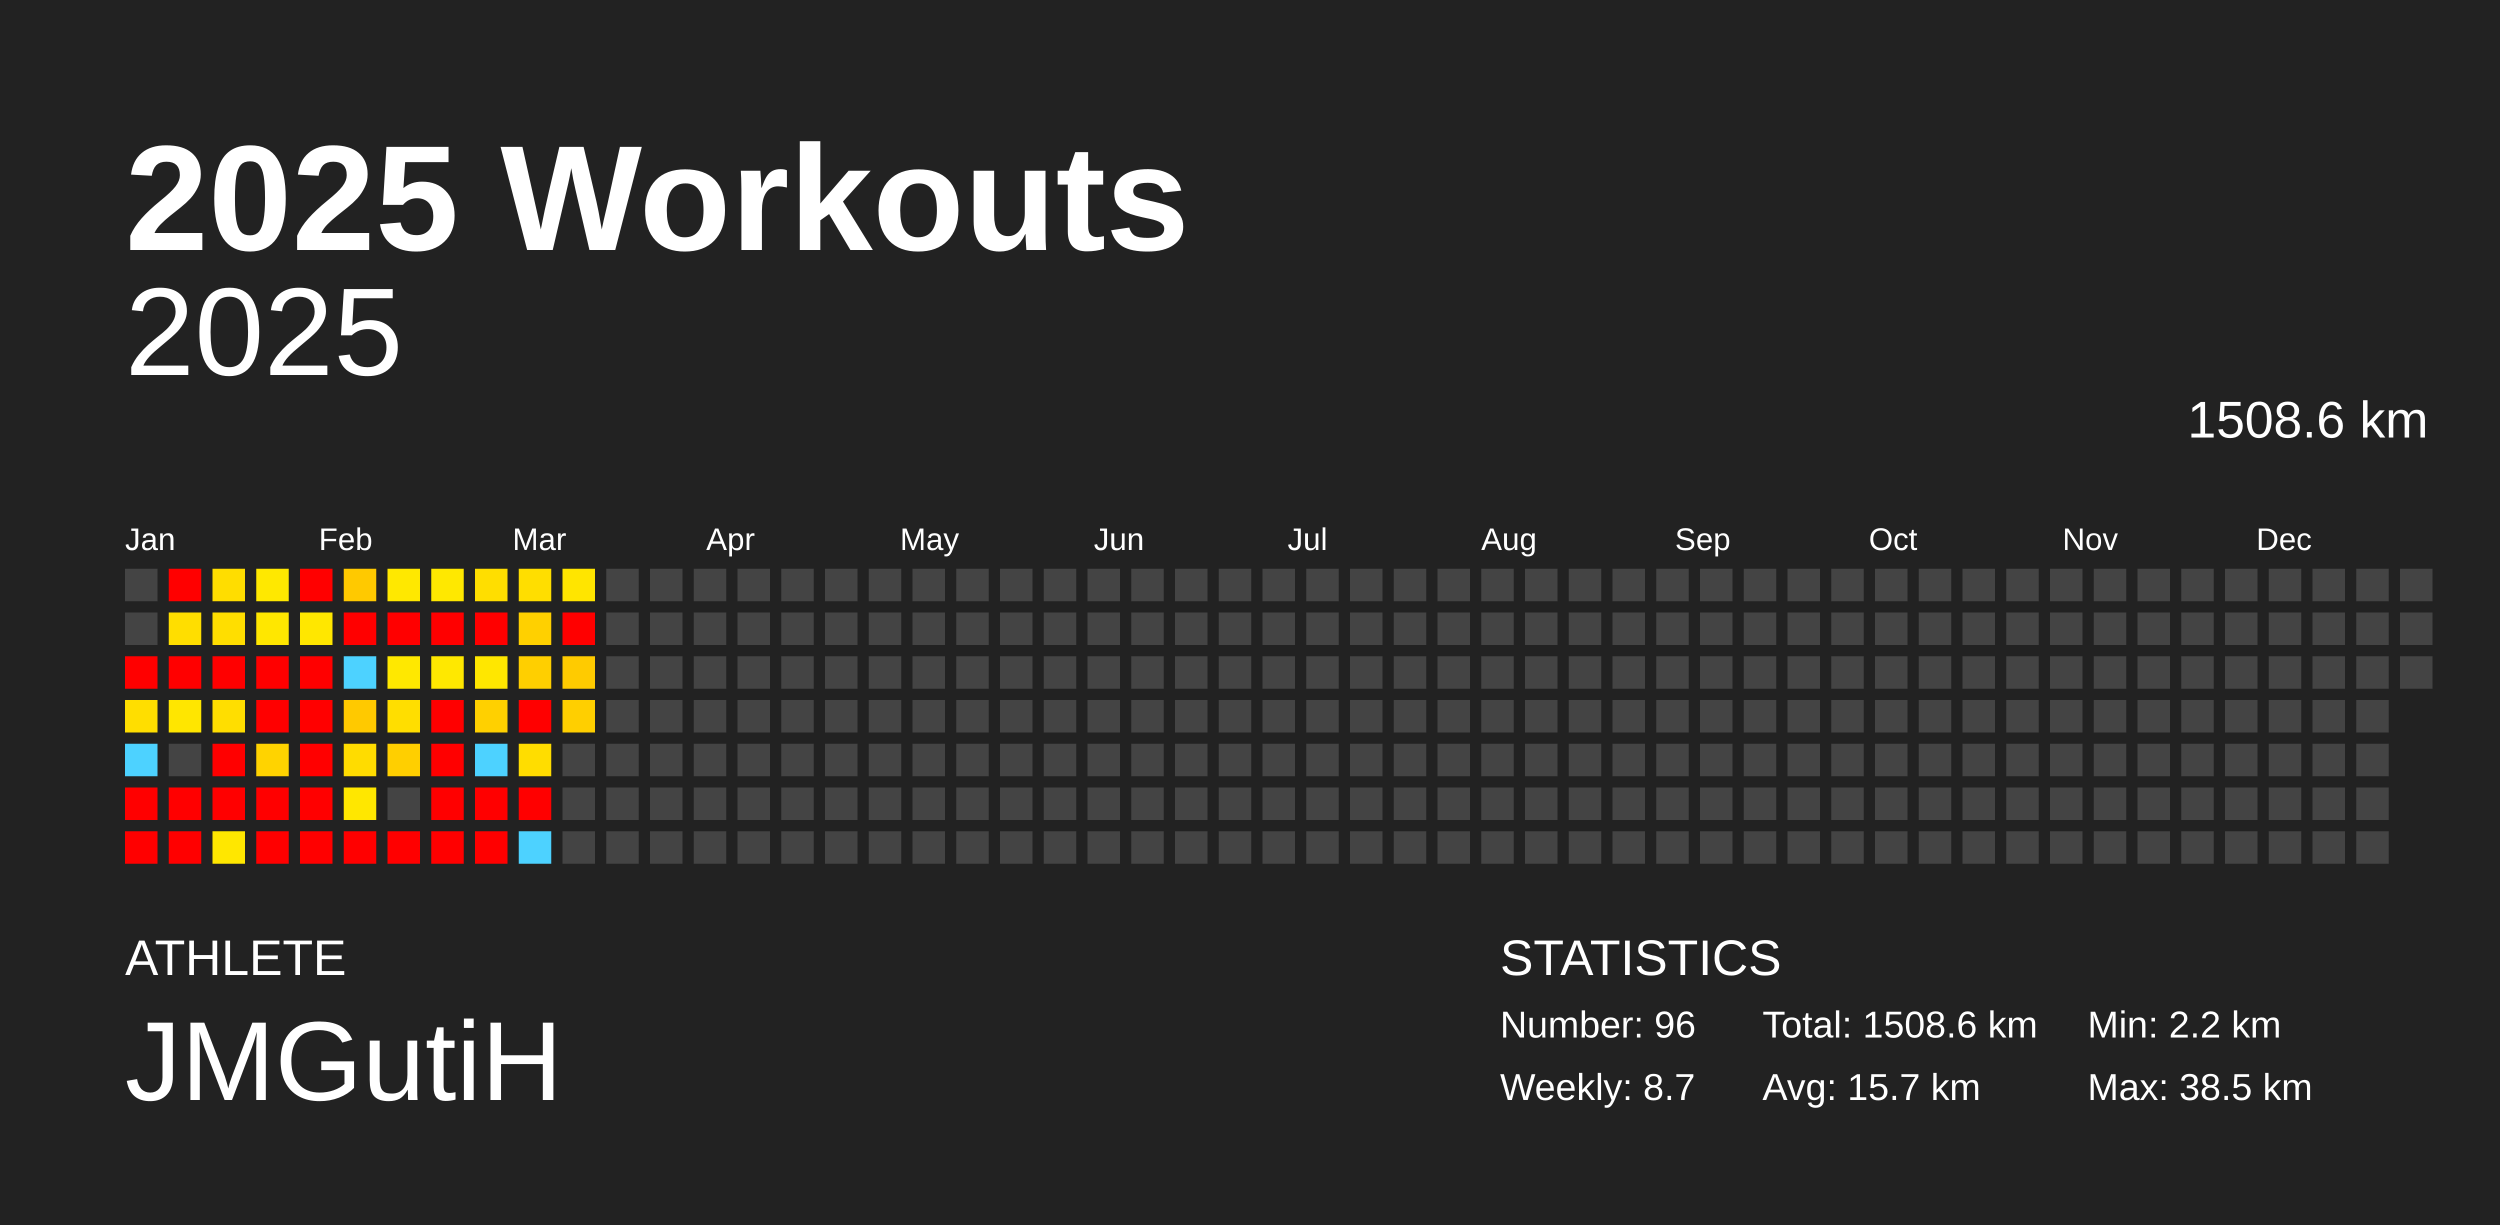
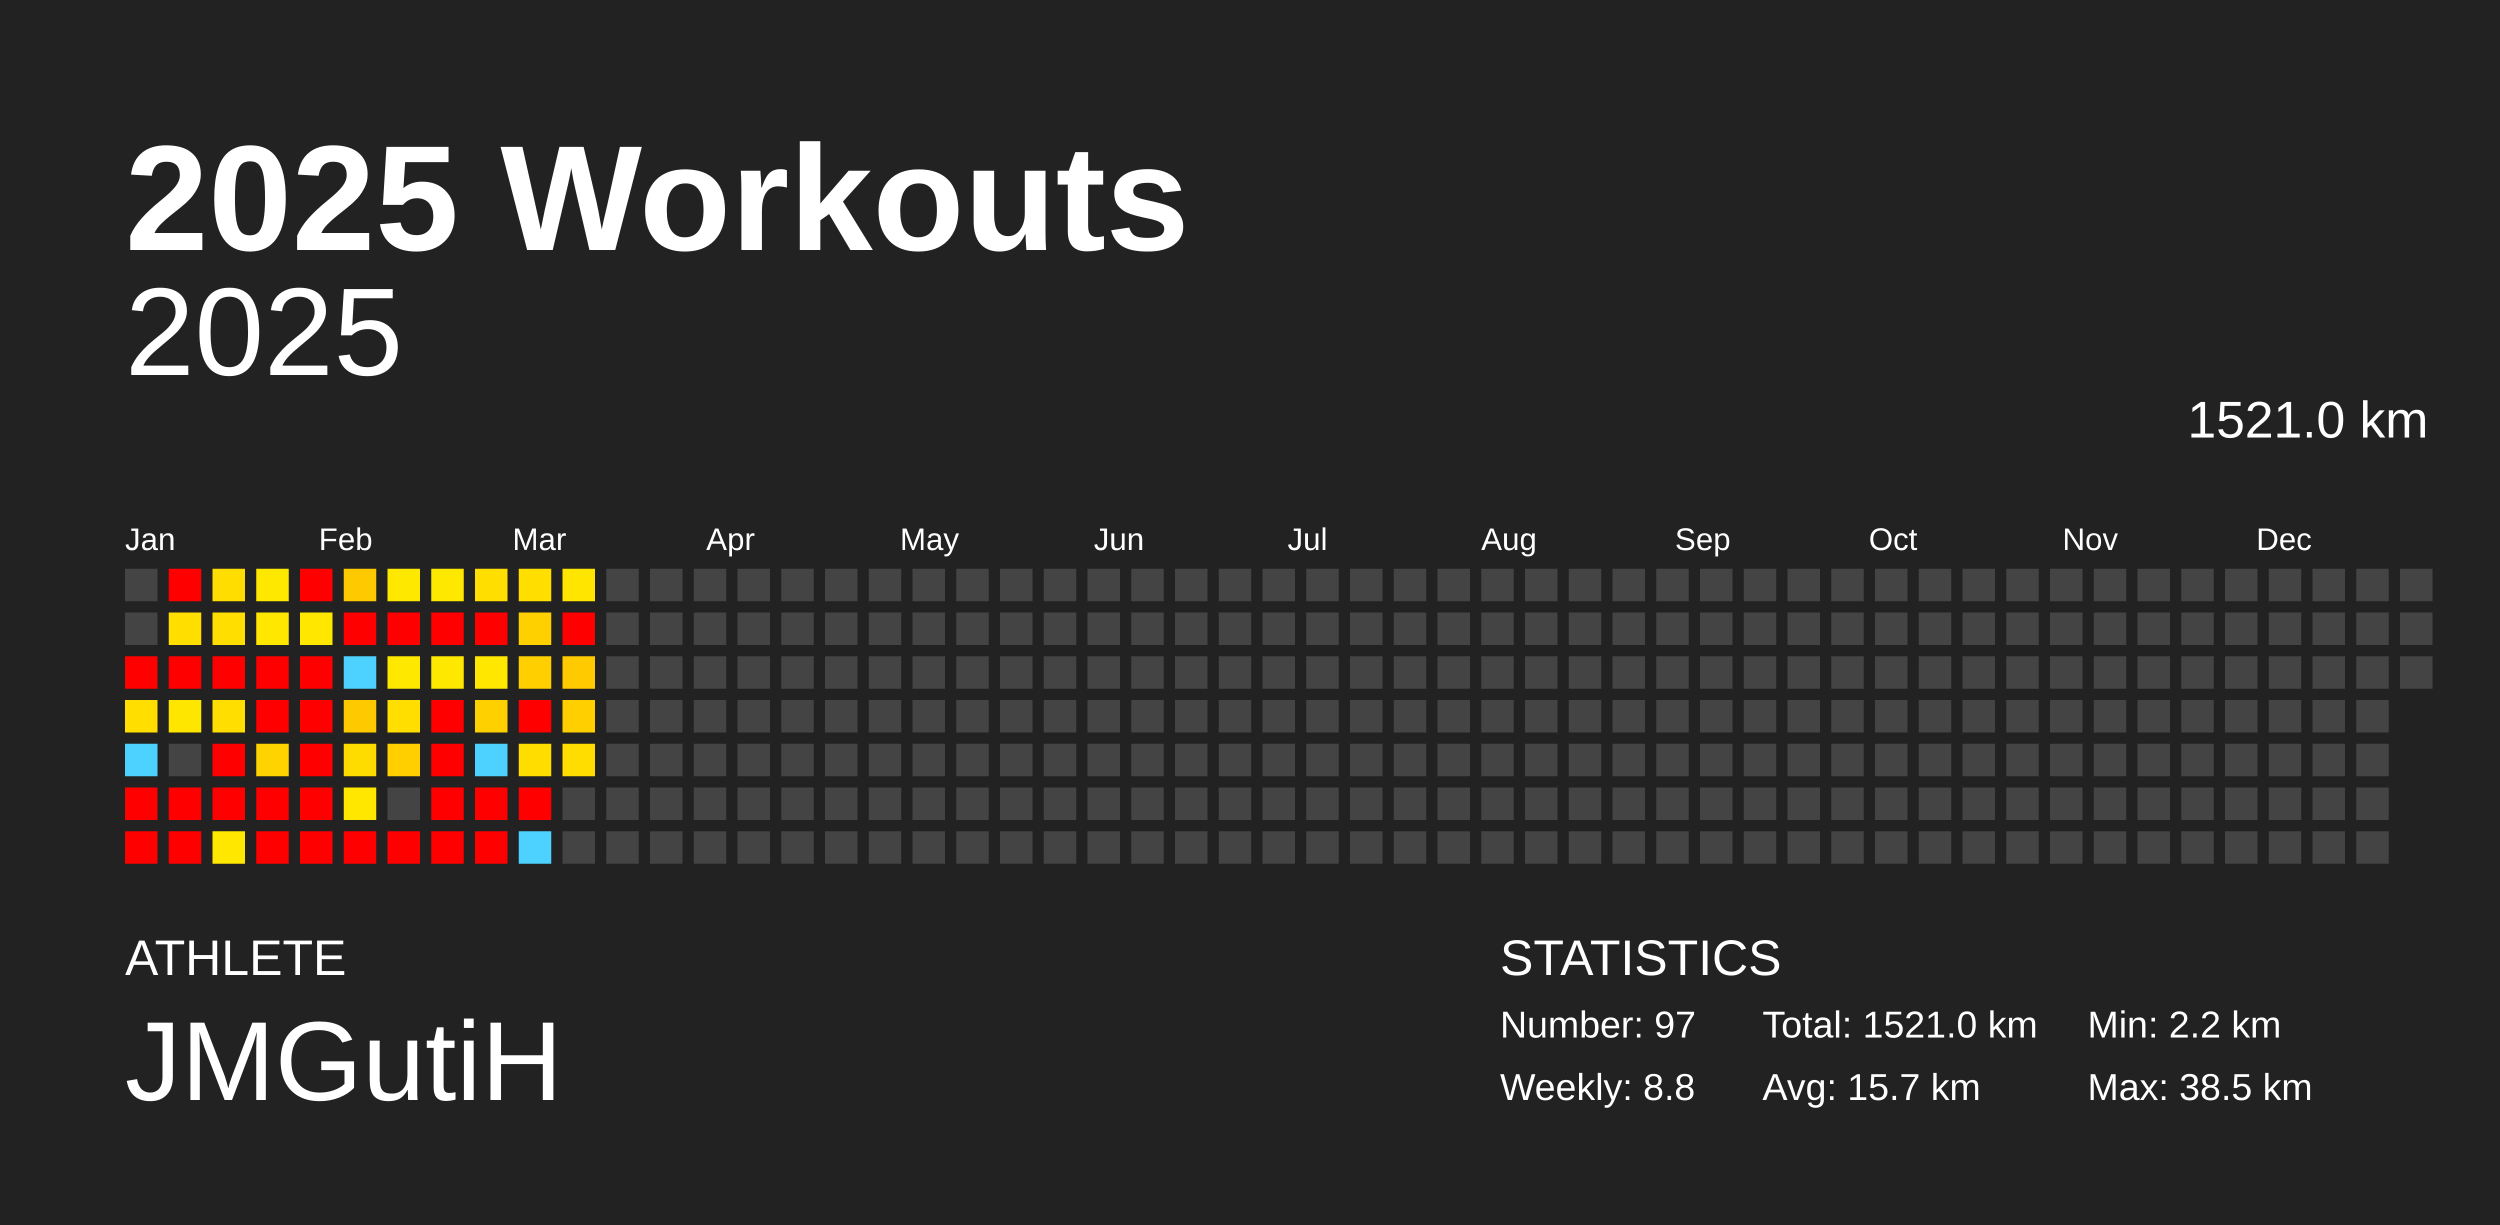
<svg xmlns="http://www.w3.org/2000/svg" baseProfile="full" height="98mm" version="1.1" viewBox="0,0,200,98" width="200mm">
  <defs />
  <rect fill="#222222" height="98" width="200" x="0" y="0" />
  <text fill="#FFFFFF" style="font-size:12px; font-family:Arial; font-weight:bold;" x="10" y="20">2025 Workouts</text>
  <text fill="#FFFFFF" style="font-size:4px; font-family:Arial" x="10" y="78">ATHLETE</text>
  <text fill="#FFFFFF" style="font-size:9px; font-family:Arial" x="10" y="88">JMGutiH</text>
  <text fill="#FFFFFF" style="font-size:4px; font-family:Arial" x="120" y="78">STATISTICS</text>
-   <text fill="#FFFFFF" style="font-size:3px; font-family:Arial" x="120" y="83">Number: 96</text>
-   <text fill="#FFFFFF" style="font-size:3px; font-family:Arial" x="120" y="88">Weekly: 8.7</text>
-   <text fill="#FFFFFF" style="font-size:3px; font-family:Arial" x="141" y="83">Total: 1508.6 km</text>
+   <text fill="#FFFFFF" style="font-size:3px; font-family:Arial" x="120" y="83">Number: 97</text>
+   <text fill="#FFFFFF" style="font-size:3px; font-family:Arial" x="120" y="88">Weekly: 8.8</text>
+   <text fill="#FFFFFF" style="font-size:3px; font-family:Arial" x="141" y="83">Total: 1521.0 km</text>
  <text fill="#FFFFFF" style="font-size:3px; font-family:Arial" x="141" y="88">Avg: 15.7 km</text>
  <text fill="#FFFFFF" style="font-size:3px; font-family:Arial" x="167" y="83">Min: 2.2 km</text>
  <text fill="#FFFFFF" style="font-size:3px; font-family:Arial" x="167" y="88">Max: 38.5 km</text>
  <text alignment-baseline="hanging" fill="#FFFFFF" style="font-size:10.0px; font-family:Arial;" x="10" y="30">2025</text>
-   <text alignment-baseline="hanging" fill="#FFFFFF" style="font-size:4.125px; font-family:Arial;" x="175" y="35">1508.6 km</text>
+   <text alignment-baseline="hanging" fill="#FFFFFF" style="font-size:4.125px; font-family:Arial;" x="175" y="35">1521.0 km</text>
  <text fill="#FFFFFF" style="font-size:2.5px; font-family:Arial" x="10.0" y="44">Jan</text>
  <text fill="#FFFFFF" style="font-size:2.5px; font-family:Arial" x="25.5" y="44">Feb</text>
  <text fill="#FFFFFF" style="font-size:2.5px; font-family:Arial" x="41.0" y="44">Mar</text>
  <text fill="#FFFFFF" style="font-size:2.5px; font-family:Arial" x="56.5" y="44">Apr</text>
  <text fill="#FFFFFF" style="font-size:2.5px; font-family:Arial" x="72.0" y="44">May</text>
  <text fill="#FFFFFF" style="font-size:2.5px; font-family:Arial" x="87.5" y="44">Jun</text>
  <text fill="#FFFFFF" style="font-size:2.5px; font-family:Arial" x="103.0" y="44">Jul</text>
  <text fill="#FFFFFF" style="font-size:2.5px; font-family:Arial" x="118.5" y="44">Aug</text>
  <text fill="#FFFFFF" style="font-size:2.5px; font-family:Arial" x="134.0" y="44">Sep</text>
  <text fill="#FFFFFF" style="font-size:2.5px; font-family:Arial" x="149.5" y="44">Oct</text>
  <text fill="#FFFFFF" style="font-size:2.5px; font-family:Arial" x="165.0" y="44">Nov</text>
  <text fill="#FFFFFF" style="font-size:2.5px; font-family:Arial" x="180.5" y="44">Dec</text>
  <rect fill="#444444" height="2.6" width="2.6" x="10.0" y="45.5" />
  <rect fill="#444444" height="2.6" width="2.6" x="10.0" y="49.0" />
  <rect fill="red" height="2.6" width="2.6" x="10.0" y="52.5" />
  <rect fill="#ffde00" height="2.6" width="2.6" x="10.0" y="56.0" />
  <rect fill="#4dd2ff" height="2.6" width="2.6" x="10.0" y="59.5" />
  <rect fill="red" height="2.6" width="2.6" x="10.0" y="63.0" />
  <rect fill="red" height="2.6" width="2.6" x="10.0" y="66.5" />
  <rect fill="red" height="2.6" width="2.6" x="13.5" y="45.5" />
  <rect fill="#ffde00" height="2.6" width="2.6" x="13.5" y="49.0" />
  <rect fill="red" height="2.6" width="2.6" x="13.5" y="52.5" />
  <rect fill="#ffe600" height="2.6" width="2.6" x="13.5" y="56.0" />
  <rect fill="#444444" height="2.6" width="2.6" x="13.5" y="59.5" />
  <rect fill="red" height="2.6" width="2.6" x="13.5" y="63.0" />
  <rect fill="red" height="2.6" width="2.6" x="13.5" y="66.5" />
  <rect fill="#ffdd00" height="2.6" width="2.6" x="17.0" y="45.5" />
  <rect fill="#ffde00" height="2.6" width="2.6" x="17.0" y="49.0" />
  <rect fill="red" height="2.6" width="2.6" x="17.0" y="52.5" />
  <rect fill="#ffde00" height="2.6" width="2.6" x="17.0" y="56.0" />
  <rect fill="red" height="2.6" width="2.6" x="17.0" y="59.5" />
  <rect fill="red" height="2.6" width="2.6" x="17.0" y="63.0" />
  <rect fill="#ffe700" height="2.6" width="2.6" x="17.0" y="66.5" />
  <rect fill="#ffe800" height="2.6" width="2.6" x="20.5" y="45.5" />
  <rect fill="#ffe700" height="2.6" width="2.6" x="20.5" y="49.0" />
  <rect fill="red" height="2.6" width="2.6" x="20.5" y="52.5" />
  <rect fill="red" height="2.6" width="2.6" x="20.5" y="56.0" />
  <rect fill="#ffd300" height="2.6" width="2.6" x="20.5" y="59.5" />
  <rect fill="red" height="2.6" width="2.6" x="20.5" y="63.0" />
  <rect fill="red" height="2.6" width="2.6" x="20.5" y="66.5" />
  <rect fill="red" height="2.6" width="2.6" x="24.0" y="45.5" />
  <rect fill="#ffe700" height="2.6" width="2.6" x="24.0" y="49.0" />
  <rect fill="red" height="2.6" width="2.6" x="24.0" y="52.5" />
  <rect fill="red" height="2.6" width="2.6" x="24.0" y="56.0" />
  <rect fill="red" height="2.6" width="2.6" x="24.0" y="59.5" />
  <rect fill="red" height="2.6" width="2.6" x="24.0" y="63.0" />
  <rect fill="red" height="2.6" width="2.6" x="24.0" y="66.5" />
  <rect fill="#ffc900" height="2.6" width="2.6" x="27.5" y="45.5" />
  <rect fill="red" height="2.6" width="2.6" x="27.5" y="49.0" />
  <rect fill="#4dd2ff" height="2.6" width="2.6" x="27.5" y="52.5" />
  <rect fill="#ffc900" height="2.6" width="2.6" x="27.5" y="56.0" />
  <rect fill="#ffdc00" height="2.6" width="2.6" x="27.5" y="59.5" />
  <rect fill="#ffe700" height="2.6" width="2.6" x="27.5" y="63.0" />
  <rect fill="red" height="2.6" width="2.6" x="27.5" y="66.5" />
  <rect fill="#ffe800" height="2.6" width="2.6" x="31.0" y="45.5" />
  <rect fill="red" height="2.6" width="2.6" x="31.0" y="49.0" />
  <rect fill="#ffe800" height="2.6" width="2.6" x="31.0" y="52.5" />
  <rect fill="#ffde00" height="2.6" width="2.6" x="31.0" y="56.0" />
  <rect fill="#ffcf00" height="2.6" width="2.6" x="31.0" y="59.5" />
  <rect fill="#444444" height="2.6" width="2.6" x="31.0" y="63.0" />
  <rect fill="red" height="2.6" width="2.6" x="31.0" y="66.5" />
  <rect fill="#ffe800" height="2.6" width="2.6" x="34.5" y="45.5" />
  <rect fill="red" height="2.6" width="2.6" x="34.5" y="49.0" />
  <rect fill="#ffe800" height="2.6" width="2.6" x="34.5" y="52.5" />
  <rect fill="red" height="2.6" width="2.6" x="34.5" y="56.0" />
  <rect fill="red" height="2.6" width="2.6" x="34.5" y="59.5" />
  <rect fill="red" height="2.6" width="2.6" x="34.5" y="63.0" />
  <rect fill="red" height="2.6" width="2.6" x="34.5" y="66.5" />
  <rect fill="#ffde00" height="2.6" width="2.6" x="38.0" y="45.5" />
  <rect fill="red" height="2.6" width="2.6" x="38.0" y="49.0" />
  <rect fill="#ffe700" height="2.6" width="2.6" x="38.0" y="52.5" />
  <rect fill="#ffd000" height="2.6" width="2.6" x="38.0" y="56.0" />
  <rect fill="#4dd2ff" height="2.6" width="2.6" x="38.0" y="59.5" />
  <rect fill="red" height="2.6" width="2.6" x="38.0" y="63.0" />
  <rect fill="red" height="2.6" width="2.6" x="38.0" y="66.5" />
  <rect fill="#ffde00" height="2.6" width="2.6" x="41.5" y="45.5" />
  <rect fill="#ffd000" height="2.6" width="2.6" x="41.5" y="49.0" />
  <rect fill="#ffcf00" height="2.6" width="2.6" x="41.5" y="52.5" />
  <rect fill="red" height="2.6" width="2.6" x="41.5" y="56.0" />
  <rect fill="#ffdd00" height="2.6" width="2.6" x="41.5" y="59.5" />
  <rect fill="red" height="2.6" width="2.6" x="41.5" y="63.0" />
  <rect fill="#4dd2ff" height="2.6" width="2.6" x="41.5" y="66.5" />
  <rect fill="#ffe500" height="2.6" width="2.6" x="45.0" y="45.5" />
  <rect fill="red" height="2.6" width="2.6" x="45.0" y="49.0" />
  <rect fill="#ffcb00" height="2.6" width="2.6" x="45.0" y="52.5" />
  <rect fill="#ffcf00" height="2.6" width="2.6" x="45.0" y="56.0" />
-   <rect fill="#444444" height="2.6" width="2.6" x="45.0" y="59.5" />
+   <rect fill="#ffdd00" height="2.6" width="2.6" x="45.0" y="59.5" />
  <rect fill="#444444" height="2.6" width="2.6" x="45.0" y="63.0" />
  <rect fill="#444444" height="2.6" width="2.6" x="45.0" y="66.5" />
  <rect fill="#444444" height="2.6" width="2.6" x="48.5" y="45.5" />
  <rect fill="#444444" height="2.6" width="2.6" x="48.5" y="49.0" />
  <rect fill="#444444" height="2.6" width="2.6" x="48.5" y="52.5" />
  <rect fill="#444444" height="2.6" width="2.6" x="48.5" y="56.0" />
  <rect fill="#444444" height="2.6" width="2.6" x="48.5" y="59.5" />
  <rect fill="#444444" height="2.6" width="2.6" x="48.5" y="63.0" />
  <rect fill="#444444" height="2.6" width="2.6" x="48.5" y="66.5" />
  <rect fill="#444444" height="2.6" width="2.6" x="52.0" y="45.5" />
  <rect fill="#444444" height="2.6" width="2.6" x="52.0" y="49.0" />
  <rect fill="#444444" height="2.6" width="2.6" x="52.0" y="52.5" />
  <rect fill="#444444" height="2.6" width="2.6" x="52.0" y="56.0" />
  <rect fill="#444444" height="2.6" width="2.6" x="52.0" y="59.5" />
  <rect fill="#444444" height="2.6" width="2.6" x="52.0" y="63.0" />
  <rect fill="#444444" height="2.6" width="2.6" x="52.0" y="66.5" />
  <rect fill="#444444" height="2.6" width="2.6" x="55.5" y="45.5" />
  <rect fill="#444444" height="2.6" width="2.6" x="55.5" y="49.0" />
  <rect fill="#444444" height="2.6" width="2.6" x="55.5" y="52.5" />
  <rect fill="#444444" height="2.6" width="2.6" x="55.5" y="56.0" />
  <rect fill="#444444" height="2.6" width="2.6" x="55.5" y="59.5" />
  <rect fill="#444444" height="2.6" width="2.6" x="55.5" y="63.0" />
  <rect fill="#444444" height="2.6" width="2.6" x="55.5" y="66.5" />
  <rect fill="#444444" height="2.6" width="2.6" x="59.0" y="45.5" />
  <rect fill="#444444" height="2.6" width="2.6" x="59.0" y="49.0" />
  <rect fill="#444444" height="2.6" width="2.6" x="59.0" y="52.5" />
  <rect fill="#444444" height="2.6" width="2.6" x="59.0" y="56.0" />
  <rect fill="#444444" height="2.6" width="2.6" x="59.0" y="59.5" />
  <rect fill="#444444" height="2.6" width="2.6" x="59.0" y="63.0" />
  <rect fill="#444444" height="2.6" width="2.6" x="59.0" y="66.5" />
  <rect fill="#444444" height="2.6" width="2.6" x="62.5" y="45.5" />
  <rect fill="#444444" height="2.6" width="2.6" x="62.5" y="49.0" />
  <rect fill="#444444" height="2.6" width="2.6" x="62.5" y="52.5" />
  <rect fill="#444444" height="2.6" width="2.6" x="62.5" y="56.0" />
  <rect fill="#444444" height="2.6" width="2.6" x="62.5" y="59.5" />
  <rect fill="#444444" height="2.6" width="2.6" x="62.5" y="63.0" />
  <rect fill="#444444" height="2.6" width="2.6" x="62.5" y="66.5" />
  <rect fill="#444444" height="2.6" width="2.6" x="66.0" y="45.5" />
  <rect fill="#444444" height="2.6" width="2.6" x="66.0" y="49.0" />
  <rect fill="#444444" height="2.6" width="2.6" x="66.0" y="52.5" />
  <rect fill="#444444" height="2.6" width="2.6" x="66.0" y="56.0" />
  <rect fill="#444444" height="2.6" width="2.6" x="66.0" y="59.5" />
  <rect fill="#444444" height="2.6" width="2.6" x="66.0" y="63.0" />
  <rect fill="#444444" height="2.6" width="2.6" x="66.0" y="66.5" />
  <rect fill="#444444" height="2.6" width="2.6" x="69.5" y="45.5" />
  <rect fill="#444444" height="2.6" width="2.6" x="69.5" y="49.0" />
  <rect fill="#444444" height="2.6" width="2.6" x="69.5" y="52.5" />
  <rect fill="#444444" height="2.6" width="2.6" x="69.5" y="56.0" />
  <rect fill="#444444" height="2.6" width="2.6" x="69.5" y="59.5" />
  <rect fill="#444444" height="2.6" width="2.6" x="69.5" y="63.0" />
  <rect fill="#444444" height="2.6" width="2.6" x="69.5" y="66.5" />
  <rect fill="#444444" height="2.6" width="2.6" x="73.0" y="45.5" />
  <rect fill="#444444" height="2.6" width="2.6" x="73.0" y="49.0" />
  <rect fill="#444444" height="2.6" width="2.6" x="73.0" y="52.5" />
  <rect fill="#444444" height="2.6" width="2.6" x="73.0" y="56.0" />
  <rect fill="#444444" height="2.6" width="2.6" x="73.0" y="59.5" />
  <rect fill="#444444" height="2.6" width="2.6" x="73.0" y="63.0" />
  <rect fill="#444444" height="2.6" width="2.6" x="73.0" y="66.5" />
  <rect fill="#444444" height="2.6" width="2.6" x="76.5" y="45.5" />
  <rect fill="#444444" height="2.6" width="2.6" x="76.5" y="49.0" />
  <rect fill="#444444" height="2.6" width="2.6" x="76.5" y="52.5" />
  <rect fill="#444444" height="2.6" width="2.6" x="76.5" y="56.0" />
  <rect fill="#444444" height="2.6" width="2.6" x="76.5" y="59.5" />
  <rect fill="#444444" height="2.6" width="2.6" x="76.5" y="63.0" />
  <rect fill="#444444" height="2.6" width="2.6" x="76.5" y="66.5" />
  <rect fill="#444444" height="2.6" width="2.6" x="80.0" y="45.5" />
  <rect fill="#444444" height="2.6" width="2.6" x="80.0" y="49.0" />
  <rect fill="#444444" height="2.6" width="2.6" x="80.0" y="52.5" />
  <rect fill="#444444" height="2.6" width="2.6" x="80.0" y="56.0" />
  <rect fill="#444444" height="2.6" width="2.6" x="80.0" y="59.5" />
  <rect fill="#444444" height="2.6" width="2.6" x="80.0" y="63.0" />
  <rect fill="#444444" height="2.6" width="2.6" x="80.0" y="66.5" />
  <rect fill="#444444" height="2.6" width="2.6" x="83.5" y="45.5" />
  <rect fill="#444444" height="2.6" width="2.6" x="83.5" y="49.0" />
  <rect fill="#444444" height="2.6" width="2.6" x="83.5" y="52.5" />
  <rect fill="#444444" height="2.6" width="2.6" x="83.5" y="56.0" />
  <rect fill="#444444" height="2.6" width="2.6" x="83.5" y="59.5" />
  <rect fill="#444444" height="2.6" width="2.6" x="83.5" y="63.0" />
  <rect fill="#444444" height="2.6" width="2.6" x="83.5" y="66.5" />
  <rect fill="#444444" height="2.6" width="2.6" x="87.0" y="45.5" />
  <rect fill="#444444" height="2.6" width="2.6" x="87.0" y="49.0" />
  <rect fill="#444444" height="2.6" width="2.6" x="87.0" y="52.5" />
  <rect fill="#444444" height="2.6" width="2.6" x="87.0" y="56.0" />
  <rect fill="#444444" height="2.6" width="2.6" x="87.0" y="59.5" />
  <rect fill="#444444" height="2.6" width="2.6" x="87.0" y="63.0" />
  <rect fill="#444444" height="2.6" width="2.6" x="87.0" y="66.5" />
  <rect fill="#444444" height="2.6" width="2.6" x="90.5" y="45.5" />
  <rect fill="#444444" height="2.6" width="2.6" x="90.5" y="49.0" />
  <rect fill="#444444" height="2.6" width="2.6" x="90.5" y="52.5" />
  <rect fill="#444444" height="2.6" width="2.6" x="90.5" y="56.0" />
  <rect fill="#444444" height="2.6" width="2.6" x="90.5" y="59.5" />
  <rect fill="#444444" height="2.6" width="2.6" x="90.5" y="63.0" />
  <rect fill="#444444" height="2.6" width="2.6" x="90.5" y="66.5" />
  <rect fill="#444444" height="2.6" width="2.6" x="94.0" y="45.5" />
  <rect fill="#444444" height="2.6" width="2.6" x="94.0" y="49.0" />
  <rect fill="#444444" height="2.6" width="2.6" x="94.0" y="52.5" />
  <rect fill="#444444" height="2.6" width="2.6" x="94.0" y="56.0" />
  <rect fill="#444444" height="2.6" width="2.6" x="94.0" y="59.5" />
  <rect fill="#444444" height="2.6" width="2.6" x="94.0" y="63.0" />
  <rect fill="#444444" height="2.6" width="2.6" x="94.0" y="66.5" />
  <rect fill="#444444" height="2.6" width="2.6" x="97.5" y="45.5" />
  <rect fill="#444444" height="2.6" width="2.6" x="97.5" y="49.0" />
  <rect fill="#444444" height="2.6" width="2.6" x="97.5" y="52.5" />
  <rect fill="#444444" height="2.6" width="2.6" x="97.5" y="56.0" />
  <rect fill="#444444" height="2.6" width="2.6" x="97.5" y="59.5" />
  <rect fill="#444444" height="2.6" width="2.6" x="97.5" y="63.0" />
  <rect fill="#444444" height="2.6" width="2.6" x="97.5" y="66.5" />
  <rect fill="#444444" height="2.6" width="2.6" x="101.0" y="45.5" />
  <rect fill="#444444" height="2.6" width="2.6" x="101.0" y="49.0" />
  <rect fill="#444444" height="2.6" width="2.6" x="101.0" y="52.5" />
  <rect fill="#444444" height="2.6" width="2.6" x="101.0" y="56.0" />
  <rect fill="#444444" height="2.6" width="2.6" x="101.0" y="59.5" />
  <rect fill="#444444" height="2.6" width="2.6" x="101.0" y="63.0" />
  <rect fill="#444444" height="2.6" width="2.6" x="101.0" y="66.5" />
  <rect fill="#444444" height="2.6" width="2.6" x="104.5" y="45.5" />
  <rect fill="#444444" height="2.6" width="2.6" x="104.5" y="49.0" />
  <rect fill="#444444" height="2.6" width="2.6" x="104.5" y="52.5" />
  <rect fill="#444444" height="2.6" width="2.6" x="104.5" y="56.0" />
  <rect fill="#444444" height="2.6" width="2.6" x="104.5" y="59.5" />
  <rect fill="#444444" height="2.6" width="2.6" x="104.5" y="63.0" />
  <rect fill="#444444" height="2.6" width="2.6" x="104.5" y="66.5" />
  <rect fill="#444444" height="2.6" width="2.6" x="108.0" y="45.5" />
  <rect fill="#444444" height="2.6" width="2.6" x="108.0" y="49.0" />
  <rect fill="#444444" height="2.6" width="2.6" x="108.0" y="52.5" />
  <rect fill="#444444" height="2.6" width="2.6" x="108.0" y="56.0" />
  <rect fill="#444444" height="2.6" width="2.6" x="108.0" y="59.5" />
  <rect fill="#444444" height="2.6" width="2.6" x="108.0" y="63.0" />
  <rect fill="#444444" height="2.6" width="2.6" x="108.0" y="66.5" />
  <rect fill="#444444" height="2.6" width="2.6" x="111.5" y="45.5" />
  <rect fill="#444444" height="2.6" width="2.6" x="111.5" y="49.0" />
  <rect fill="#444444" height="2.6" width="2.6" x="111.5" y="52.5" />
  <rect fill="#444444" height="2.6" width="2.6" x="111.5" y="56.0" />
  <rect fill="#444444" height="2.6" width="2.6" x="111.5" y="59.5" />
  <rect fill="#444444" height="2.6" width="2.6" x="111.5" y="63.0" />
  <rect fill="#444444" height="2.6" width="2.6" x="111.5" y="66.5" />
  <rect fill="#444444" height="2.6" width="2.6" x="115.0" y="45.5" />
  <rect fill="#444444" height="2.6" width="2.6" x="115.0" y="49.0" />
  <rect fill="#444444" height="2.6" width="2.6" x="115.0" y="52.5" />
  <rect fill="#444444" height="2.6" width="2.6" x="115.0" y="56.0" />
  <rect fill="#444444" height="2.6" width="2.6" x="115.0" y="59.5" />
  <rect fill="#444444" height="2.6" width="2.6" x="115.0" y="63.0" />
  <rect fill="#444444" height="2.6" width="2.6" x="115.0" y="66.5" />
  <rect fill="#444444" height="2.6" width="2.6" x="118.5" y="45.5" />
  <rect fill="#444444" height="2.6" width="2.6" x="118.5" y="49.0" />
  <rect fill="#444444" height="2.6" width="2.6" x="118.5" y="52.5" />
  <rect fill="#444444" height="2.6" width="2.6" x="118.5" y="56.0" />
  <rect fill="#444444" height="2.6" width="2.6" x="118.5" y="59.5" />
  <rect fill="#444444" height="2.6" width="2.6" x="118.5" y="63.0" />
  <rect fill="#444444" height="2.6" width="2.6" x="118.5" y="66.5" />
  <rect fill="#444444" height="2.6" width="2.6" x="122.0" y="45.5" />
  <rect fill="#444444" height="2.6" width="2.6" x="122.0" y="49.0" />
  <rect fill="#444444" height="2.6" width="2.6" x="122.0" y="52.5" />
  <rect fill="#444444" height="2.6" width="2.6" x="122.0" y="56.0" />
  <rect fill="#444444" height="2.6" width="2.6" x="122.0" y="59.5" />
  <rect fill="#444444" height="2.6" width="2.6" x="122.0" y="63.0" />
  <rect fill="#444444" height="2.6" width="2.6" x="122.0" y="66.5" />
  <rect fill="#444444" height="2.6" width="2.6" x="125.5" y="45.5" />
  <rect fill="#444444" height="2.6" width="2.6" x="125.5" y="49.0" />
  <rect fill="#444444" height="2.6" width="2.6" x="125.5" y="52.5" />
  <rect fill="#444444" height="2.6" width="2.6" x="125.5" y="56.0" />
  <rect fill="#444444" height="2.6" width="2.6" x="125.5" y="59.5" />
  <rect fill="#444444" height="2.6" width="2.6" x="125.5" y="63.0" />
  <rect fill="#444444" height="2.6" width="2.6" x="125.5" y="66.5" />
  <rect fill="#444444" height="2.6" width="2.6" x="129.0" y="45.5" />
  <rect fill="#444444" height="2.6" width="2.6" x="129.0" y="49.0" />
  <rect fill="#444444" height="2.6" width="2.6" x="129.0" y="52.5" />
  <rect fill="#444444" height="2.6" width="2.6" x="129.0" y="56.0" />
  <rect fill="#444444" height="2.6" width="2.6" x="129.0" y="59.5" />
  <rect fill="#444444" height="2.6" width="2.6" x="129.0" y="63.0" />
  <rect fill="#444444" height="2.6" width="2.6" x="129.0" y="66.5" />
  <rect fill="#444444" height="2.6" width="2.6" x="132.5" y="45.5" />
  <rect fill="#444444" height="2.6" width="2.6" x="132.5" y="49.0" />
  <rect fill="#444444" height="2.6" width="2.6" x="132.5" y="52.5" />
  <rect fill="#444444" height="2.6" width="2.6" x="132.5" y="56.0" />
  <rect fill="#444444" height="2.6" width="2.6" x="132.5" y="59.5" />
  <rect fill="#444444" height="2.6" width="2.6" x="132.5" y="63.0" />
  <rect fill="#444444" height="2.6" width="2.6" x="132.5" y="66.5" />
  <rect fill="#444444" height="2.6" width="2.6" x="136.0" y="45.5" />
  <rect fill="#444444" height="2.6" width="2.6" x="136.0" y="49.0" />
  <rect fill="#444444" height="2.6" width="2.6" x="136.0" y="52.5" />
  <rect fill="#444444" height="2.6" width="2.6" x="136.0" y="56.0" />
  <rect fill="#444444" height="2.6" width="2.6" x="136.0" y="59.5" />
  <rect fill="#444444" height="2.6" width="2.6" x="136.0" y="63.0" />
  <rect fill="#444444" height="2.6" width="2.6" x="136.0" y="66.5" />
  <rect fill="#444444" height="2.6" width="2.6" x="139.5" y="45.5" />
  <rect fill="#444444" height="2.6" width="2.6" x="139.5" y="49.0" />
  <rect fill="#444444" height="2.6" width="2.6" x="139.5" y="52.5" />
  <rect fill="#444444" height="2.6" width="2.6" x="139.5" y="56.0" />
  <rect fill="#444444" height="2.6" width="2.6" x="139.5" y="59.5" />
  <rect fill="#444444" height="2.6" width="2.6" x="139.5" y="63.0" />
  <rect fill="#444444" height="2.6" width="2.6" x="139.5" y="66.5" />
  <rect fill="#444444" height="2.6" width="2.6" x="143.0" y="45.5" />
  <rect fill="#444444" height="2.6" width="2.6" x="143.0" y="49.0" />
  <rect fill="#444444" height="2.6" width="2.6" x="143.0" y="52.5" />
  <rect fill="#444444" height="2.6" width="2.6" x="143.0" y="56.0" />
  <rect fill="#444444" height="2.6" width="2.6" x="143.0" y="59.5" />
  <rect fill="#444444" height="2.6" width="2.6" x="143.0" y="63.0" />
  <rect fill="#444444" height="2.6" width="2.6" x="143.0" y="66.5" />
  <rect fill="#444444" height="2.6" width="2.6" x="146.5" y="45.5" />
  <rect fill="#444444" height="2.6" width="2.6" x="146.5" y="49.0" />
  <rect fill="#444444" height="2.6" width="2.6" x="146.5" y="52.5" />
  <rect fill="#444444" height="2.6" width="2.6" x="146.5" y="56.0" />
  <rect fill="#444444" height="2.6" width="2.6" x="146.5" y="59.5" />
  <rect fill="#444444" height="2.6" width="2.6" x="146.5" y="63.0" />
  <rect fill="#444444" height="2.6" width="2.6" x="146.5" y="66.5" />
  <rect fill="#444444" height="2.6" width="2.6" x="150.0" y="45.5" />
  <rect fill="#444444" height="2.6" width="2.6" x="150.0" y="49.0" />
  <rect fill="#444444" height="2.6" width="2.6" x="150.0" y="52.5" />
  <rect fill="#444444" height="2.6" width="2.6" x="150.0" y="56.0" />
  <rect fill="#444444" height="2.6" width="2.6" x="150.0" y="59.5" />
  <rect fill="#444444" height="2.6" width="2.6" x="150.0" y="63.0" />
  <rect fill="#444444" height="2.6" width="2.6" x="150.0" y="66.5" />
  <rect fill="#444444" height="2.6" width="2.6" x="153.5" y="45.5" />
  <rect fill="#444444" height="2.6" width="2.6" x="153.5" y="49.0" />
  <rect fill="#444444" height="2.6" width="2.6" x="153.5" y="52.5" />
  <rect fill="#444444" height="2.6" width="2.6" x="153.5" y="56.0" />
  <rect fill="#444444" height="2.6" width="2.6" x="153.5" y="59.5" />
  <rect fill="#444444" height="2.6" width="2.6" x="153.5" y="63.0" />
  <rect fill="#444444" height="2.6" width="2.6" x="153.5" y="66.5" />
  <rect fill="#444444" height="2.6" width="2.6" x="157.0" y="45.5" />
  <rect fill="#444444" height="2.6" width="2.6" x="157.0" y="49.0" />
  <rect fill="#444444" height="2.6" width="2.6" x="157.0" y="52.5" />
  <rect fill="#444444" height="2.6" width="2.6" x="157.0" y="56.0" />
  <rect fill="#444444" height="2.6" width="2.6" x="157.0" y="59.5" />
  <rect fill="#444444" height="2.6" width="2.6" x="157.0" y="63.0" />
  <rect fill="#444444" height="2.6" width="2.6" x="157.0" y="66.5" />
  <rect fill="#444444" height="2.6" width="2.6" x="160.5" y="45.5" />
  <rect fill="#444444" height="2.6" width="2.6" x="160.5" y="49.0" />
  <rect fill="#444444" height="2.6" width="2.6" x="160.5" y="52.5" />
  <rect fill="#444444" height="2.6" width="2.6" x="160.5" y="56.0" />
  <rect fill="#444444" height="2.6" width="2.6" x="160.5" y="59.5" />
  <rect fill="#444444" height="2.6" width="2.6" x="160.5" y="63.0" />
  <rect fill="#444444" height="2.6" width="2.6" x="160.5" y="66.5" />
  <rect fill="#444444" height="2.6" width="2.6" x="164.0" y="45.5" />
  <rect fill="#444444" height="2.6" width="2.6" x="164.0" y="49.0" />
  <rect fill="#444444" height="2.6" width="2.6" x="164.0" y="52.5" />
  <rect fill="#444444" height="2.6" width="2.6" x="164.0" y="56.0" />
  <rect fill="#444444" height="2.6" width="2.6" x="164.0" y="59.5" />
  <rect fill="#444444" height="2.6" width="2.6" x="164.0" y="63.0" />
  <rect fill="#444444" height="2.6" width="2.6" x="164.0" y="66.5" />
  <rect fill="#444444" height="2.6" width="2.6" x="167.5" y="45.5" />
  <rect fill="#444444" height="2.6" width="2.6" x="167.5" y="49.0" />
  <rect fill="#444444" height="2.6" width="2.6" x="167.5" y="52.5" />
  <rect fill="#444444" height="2.6" width="2.6" x="167.5" y="56.0" />
  <rect fill="#444444" height="2.6" width="2.6" x="167.5" y="59.5" />
  <rect fill="#444444" height="2.6" width="2.6" x="167.5" y="63.0" />
  <rect fill="#444444" height="2.6" width="2.6" x="167.5" y="66.5" />
  <rect fill="#444444" height="2.6" width="2.6" x="171.0" y="45.5" />
  <rect fill="#444444" height="2.6" width="2.6" x="171.0" y="49.0" />
  <rect fill="#444444" height="2.6" width="2.6" x="171.0" y="52.5" />
  <rect fill="#444444" height="2.6" width="2.6" x="171.0" y="56.0" />
  <rect fill="#444444" height="2.6" width="2.6" x="171.0" y="59.5" />
  <rect fill="#444444" height="2.6" width="2.6" x="171.0" y="63.0" />
  <rect fill="#444444" height="2.6" width="2.6" x="171.0" y="66.5" />
  <rect fill="#444444" height="2.6" width="2.6" x="174.5" y="45.5" />
  <rect fill="#444444" height="2.6" width="2.6" x="174.5" y="49.0" />
  <rect fill="#444444" height="2.6" width="2.6" x="174.5" y="52.5" />
  <rect fill="#444444" height="2.6" width="2.6" x="174.5" y="56.0" />
  <rect fill="#444444" height="2.6" width="2.6" x="174.5" y="59.5" />
  <rect fill="#444444" height="2.6" width="2.6" x="174.5" y="63.0" />
  <rect fill="#444444" height="2.6" width="2.6" x="174.5" y="66.5" />
  <rect fill="#444444" height="2.6" width="2.6" x="178.0" y="45.5" />
  <rect fill="#444444" height="2.6" width="2.6" x="178.0" y="49.0" />
  <rect fill="#444444" height="2.6" width="2.6" x="178.0" y="52.5" />
  <rect fill="#444444" height="2.6" width="2.6" x="178.0" y="56.0" />
  <rect fill="#444444" height="2.6" width="2.6" x="178.0" y="59.5" />
  <rect fill="#444444" height="2.6" width="2.6" x="178.0" y="63.0" />
  <rect fill="#444444" height="2.6" width="2.6" x="178.0" y="66.5" />
  <rect fill="#444444" height="2.6" width="2.6" x="181.5" y="45.5" />
  <rect fill="#444444" height="2.6" width="2.6" x="181.5" y="49.0" />
  <rect fill="#444444" height="2.6" width="2.6" x="181.5" y="52.5" />
  <rect fill="#444444" height="2.6" width="2.6" x="181.5" y="56.0" />
  <rect fill="#444444" height="2.6" width="2.6" x="181.5" y="59.5" />
  <rect fill="#444444" height="2.6" width="2.6" x="181.5" y="63.0" />
  <rect fill="#444444" height="2.6" width="2.6" x="181.5" y="66.5" />
  <rect fill="#444444" height="2.6" width="2.6" x="185.0" y="45.5" />
  <rect fill="#444444" height="2.6" width="2.6" x="185.0" y="49.0" />
  <rect fill="#444444" height="2.6" width="2.6" x="185.0" y="52.5" />
  <rect fill="#444444" height="2.6" width="2.6" x="185.0" y="56.0" />
  <rect fill="#444444" height="2.6" width="2.6" x="185.0" y="59.5" />
  <rect fill="#444444" height="2.6" width="2.6" x="185.0" y="63.0" />
  <rect fill="#444444" height="2.6" width="2.6" x="185.0" y="66.5" />
  <rect fill="#444444" height="2.6" width="2.6" x="188.5" y="45.5" />
  <rect fill="#444444" height="2.6" width="2.6" x="188.5" y="49.0" />
  <rect fill="#444444" height="2.6" width="2.6" x="188.5" y="52.5" />
  <rect fill="#444444" height="2.6" width="2.6" x="188.5" y="56.0" />
  <rect fill="#444444" height="2.6" width="2.6" x="188.5" y="59.5" />
  <rect fill="#444444" height="2.6" width="2.6" x="188.5" y="63.0" />
  <rect fill="#444444" height="2.6" width="2.6" x="188.5" y="66.5" />
  <rect fill="#444444" height="2.6" width="2.6" x="192.0" y="45.5" />
  <rect fill="#444444" height="2.6" width="2.6" x="192.0" y="49.0" />
  <rect fill="#444444" height="2.6" width="2.6" x="192.0" y="52.5" />
</svg>
